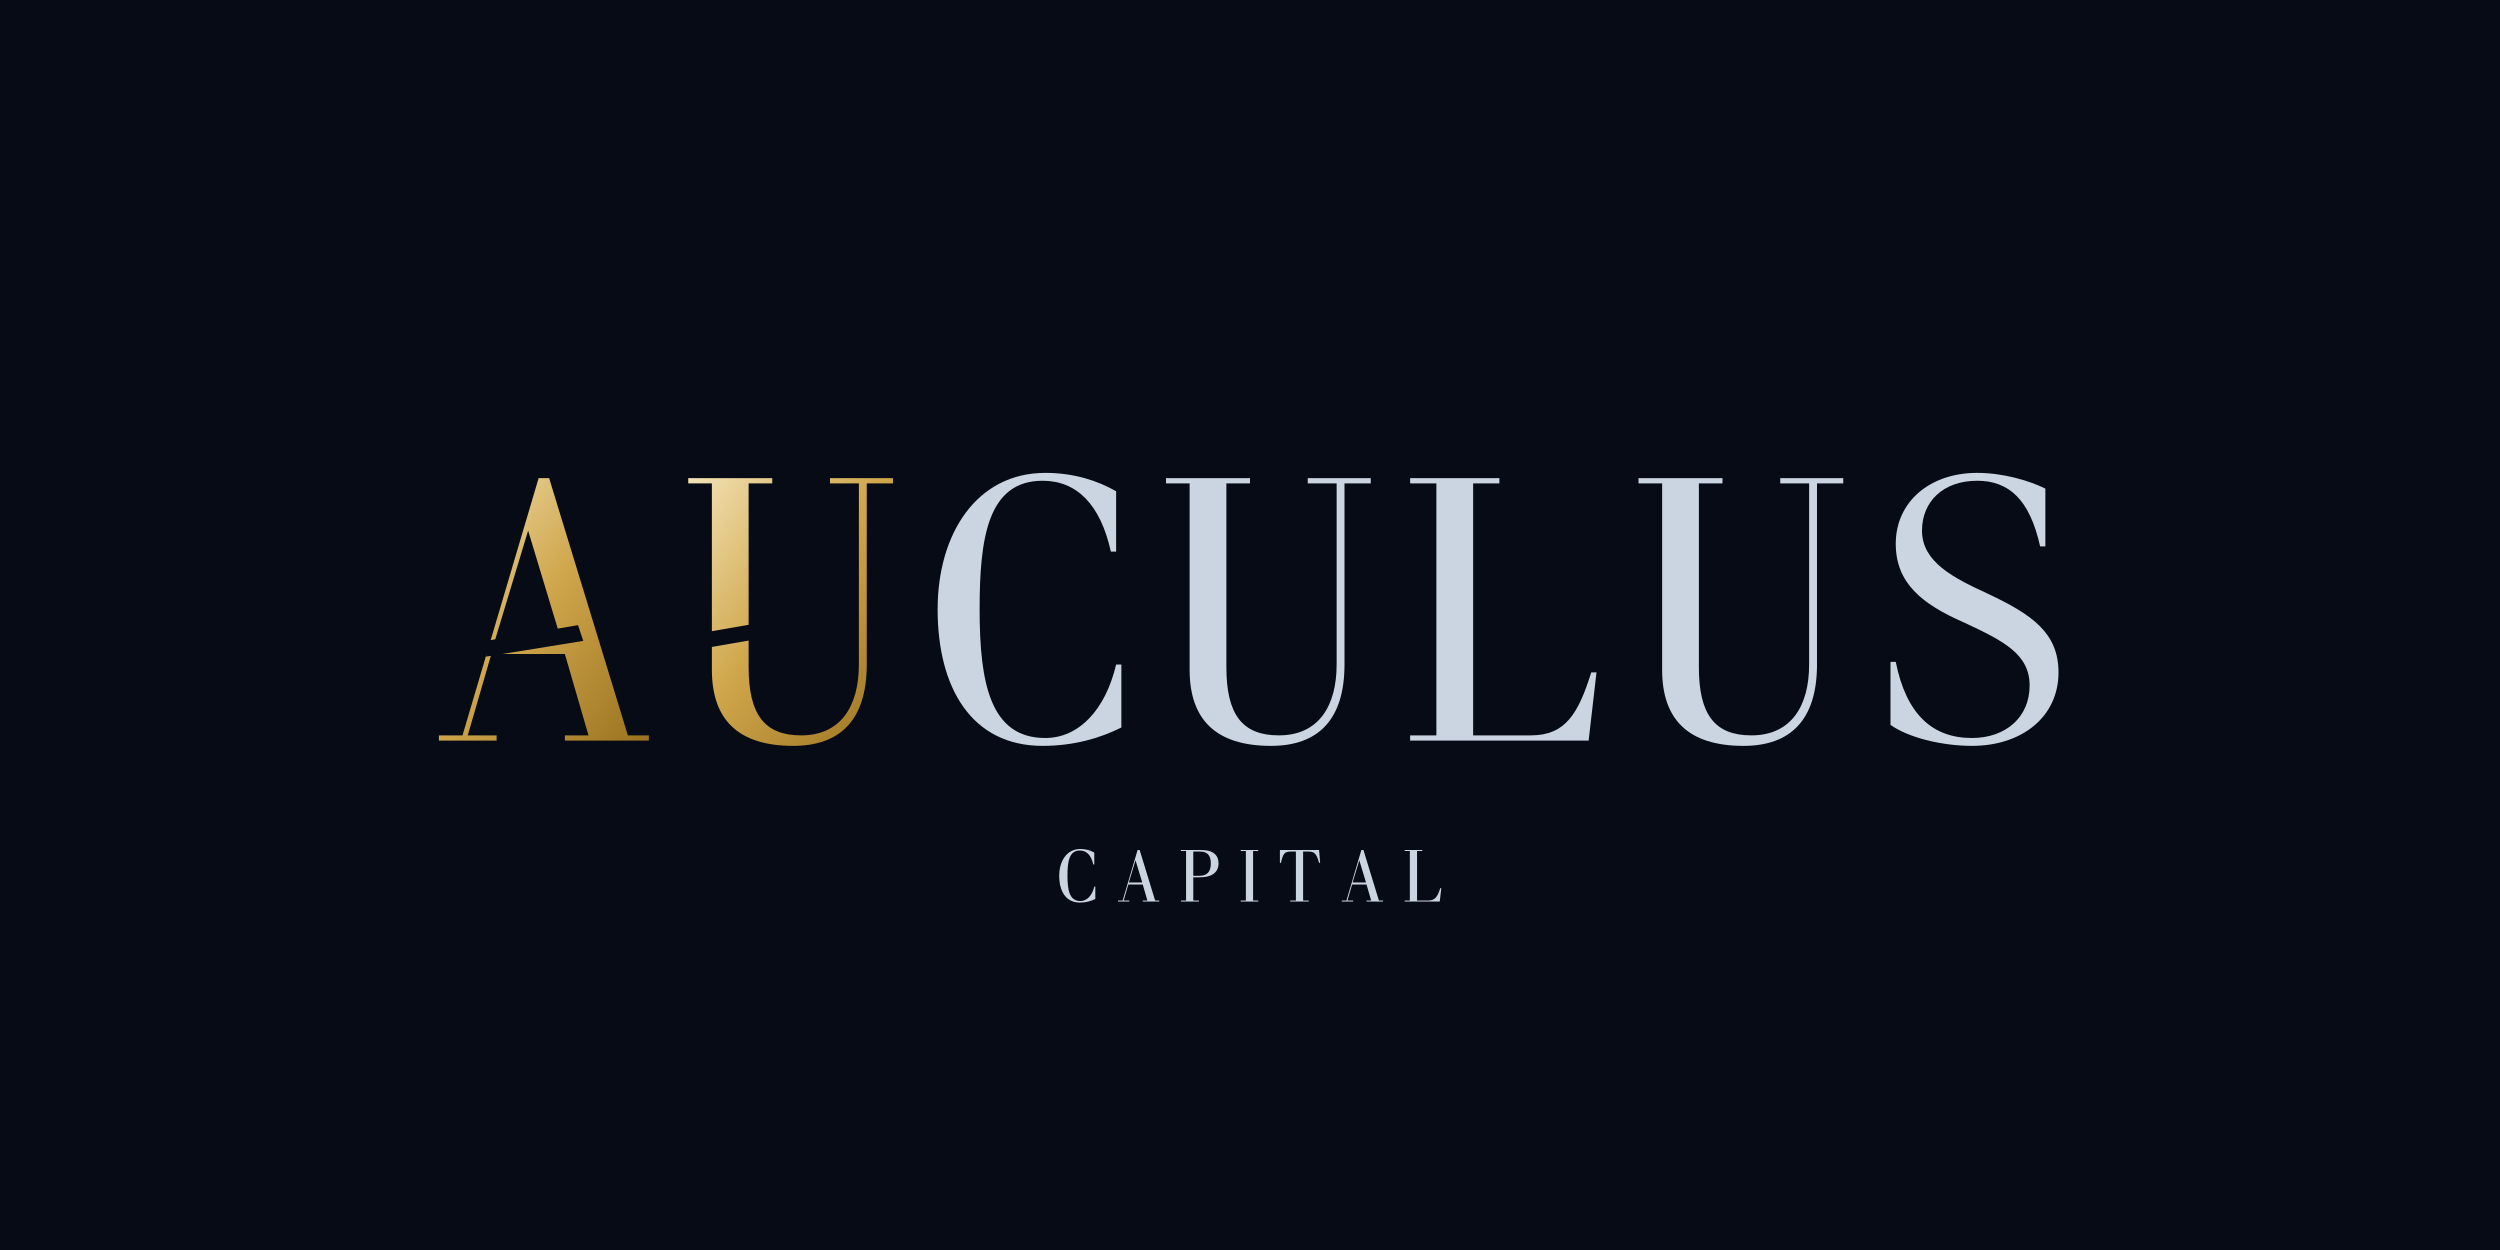
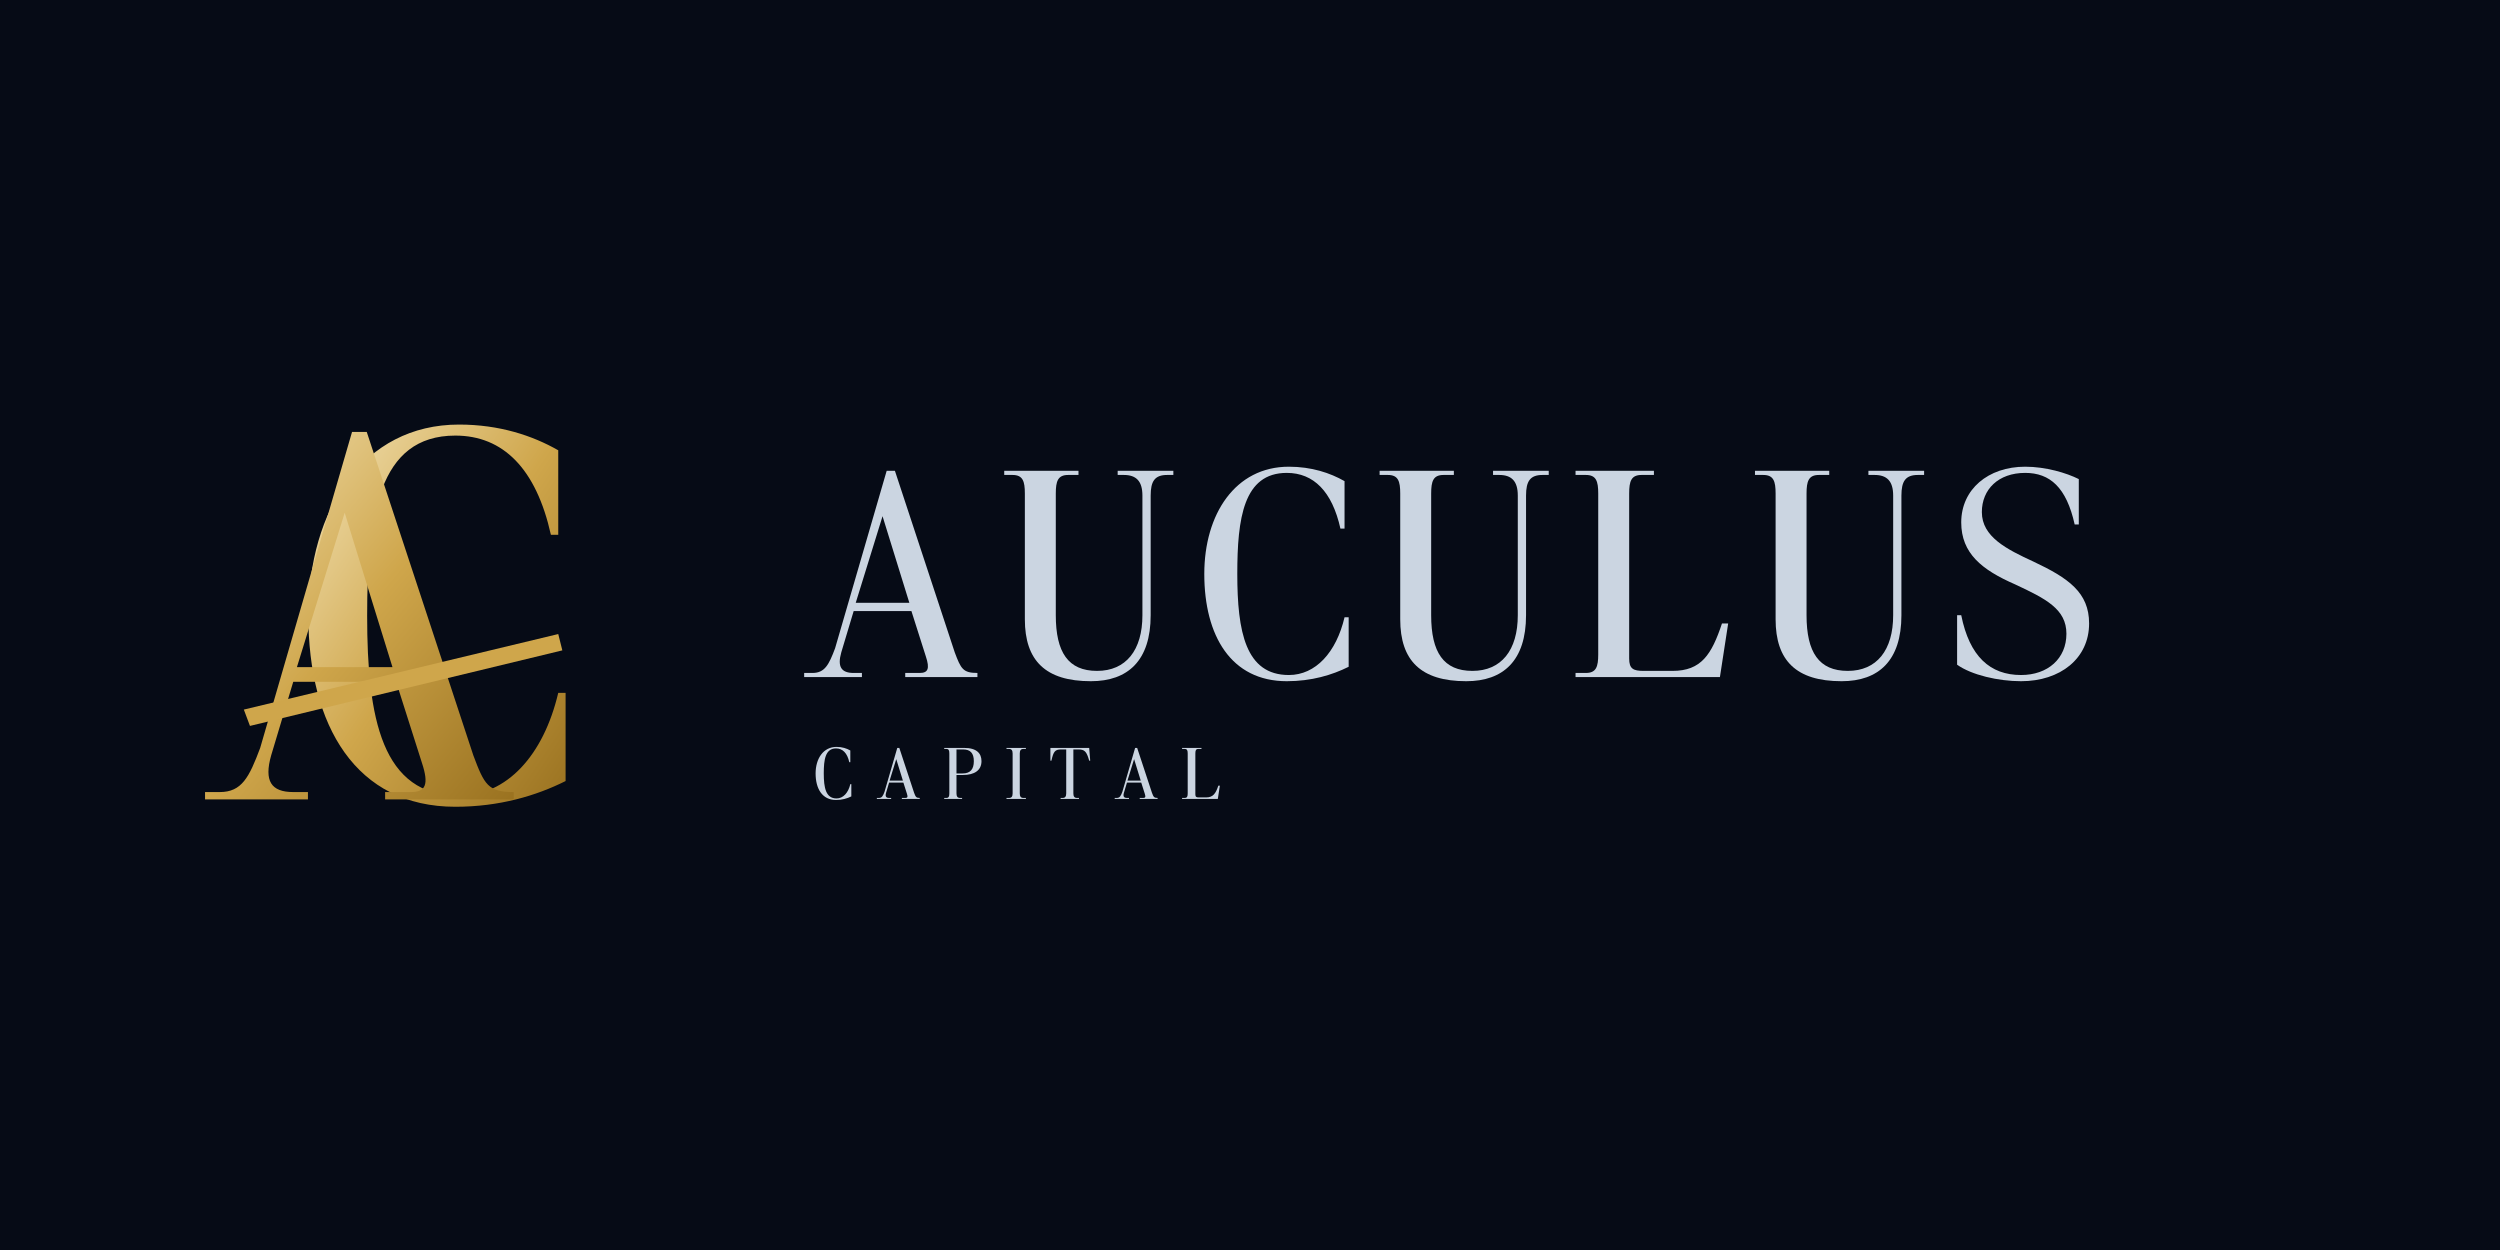
- <svg xmlns="http://www.w3.org/2000/svg" viewBox="0 0 800 400" role="img" aria-label="Auculus Capital, Marque 3">
+ <svg xmlns="http://www.w3.org/2000/svg" width="1200" height="600" viewBox="0 0 1200 600">
  <defs>
-     <linearGradient id="gold" x1="0" y1="0" x2="1" y2="1">
-       <stop stop-color="#F3E3B6" />
-       <stop offset=".48" stop-color="#CFA64B" />
+     <linearGradient id="gold" x1="0%" y1="0%" x2="100%" y2="100%">
+       <stop offset="0" stop-color="#F3E3B6" />
+       <stop offset=".5" stop-color="#CFA64B" />
      <stop offset="1" stop-color="#9A7220" />
    </linearGradient>
  </defs>
-   <rect width="800" height="400" fill="#060B16" />
-   <g transform="translate(140.44 153) scale(0.84)" fill="#CBD5E1" fill-rule="evenodd">
-     <path transform="translate(0 0)" fill="url(#gold)" d="M0 100V98H9L38 0H42L72 98H80V100H48V98H57L48 67H20L11 98H22V100ZM21 63H47L34 20Z" />
-     <path transform="translate(0 0)" d="M18 62L53 56L55 62L18 68Z" fill="#060B16" />
-     <path transform="translate(95 0)" fill="url(#gold)" d="M0 0H32V2H23V72C23 90 29 98 43 98C58 98 65 87 65 71V2H54V0H78V2H68V71C68 92 58 102 40 102C19 102 9 92 9 73V2H0Z" />
-     <path transform="translate(95 0)" d="M5 59L28 55V61L5 65Z" fill="#060B16" />
-     <path transform="translate(188 0)" fill="#CBD5E1" d="M70 5V28H68C64 10 55 1 42 1C21 1 18 23 18 50C18 78 22 99 43 99C56 99 66 88 70 71H72V95C64 99 54 102 42 102C15 102 2 80 2 50C2 21 17 -2 43 -2C54 -2 63 1 70 5Z" />
-     <path transform="translate(277 0)" fill="#CBD5E1" d="M0 0H32V2H23V72C23 90 29 98 43 98C58 98 65 87 65 71V2H54V0H78V2H68V71C68 92 58 102 40 102C19 102 9 92 9 73V2H0Z" />
-     <path transform="translate(370 0)" fill="#CBD5E1" d="M0 0H34V2H24V98H46C59 98 64 90 69 74H71L68 100H0V98H10V2H0Z" />
-     <path transform="translate(457 0)" fill="#CBD5E1" d="M0 0H32V2H23V72C23 90 29 98 43 98C58 98 65 87 65 71V2H54V0H78V2H68V71C68 92 58 102 40 102C19 102 9 92 9 73V2H0Z" />
-     <path transform="translate(550 0)" fill="#CBD5E1" d="M62 4V26H60C56 8 48 1 36 1C23 1 15 9 15 20C15 32 27 38 40 44C57 52 67 59 67 74C67 91 53 102 34 102C23 102 10 99 3 94V70H5C9 90 19 99 34 99C47 99 56 91 56 79C56 67 46 62 31 55C15 48 5 40 5 25C5 9 18 -2 36 -2C46 -2 56 1 62 4Z" />
-   </g>
-   <g transform="translate(338.62 272) scale(0.165)" fill="#CBD5E1" fill-rule="evenodd">
-     <path transform="translate(0 0)" fill="#CBD5E1" d="M70 5V28H68C64 10 55 1 42 1C21 1 18 23 18 50C18 78 22 99 43 99C56 99 66 88 70 71H72V95C64 99 54 102 42 102C15 102 2 80 2 50C2 21 17 -2 43 -2C54 -2 63 1 70 5Z" />
-     <path transform="translate(116 0)" fill="#CBD5E1" d="M0 100V98H9L38 0H42L72 98H80V100H48V98H57L48 67H20L11 98H22V100ZM21 63H47L34 20Z" />
-     <path transform="translate(238 0)" fill="#CBD5E1" d="M0 0H39C64 0 73 11 73 26C73 44 59 53 37 53H24V98H35V100H0V98H10V2H0ZM24 3V50H36C51 50 58 42 58 26C58 10 51 3 37 3Z" />
-     <path transform="translate(354 0)" fill="#CBD5E1" d="M0 0H34V2H24V98H34V100H0V98H10V2H0Z" />
-     <path transform="translate(430 0)" fill="#CBD5E1" d="M0 0H76L78 25H76C71 7 67 3 55 3H45V98H56V100H20V98H31V3H21C9 3 6 7 2 25H0Z" />
-     <path transform="translate(550 0)" fill="#CBD5E1" d="M0 100V98H9L38 0H42L72 98H80V100H48V98H57L48 67H20L11 98H22V100ZM21 63H47L34 20Z" />
-     <path transform="translate(672 0)" fill="#CBD5E1" d="M0 0H34V2H24V98H46C59 98 64 90 69 74H71L68 100H0V98H10V2H0Z" />
-   </g>
-   <path d="M365 320H435" stroke="url(#gold)" stroke-width="1" />
+   <path d="M0 0H1200V600H0Z" fill="#060B16" fill-rule="evenodd" />
+   <path d="M267.96 216.14V256.712H264.432C257.376 224.96 241.5 209.084 218.568 209.084C181.524 209.084 176.232 247.892 176.232 295.52C176.232 344.912 183.288 381.956 220.332 381.956C243.264 381.956 260.904 362.552 267.96 332.564H271.488V374.9C257.376 381.956 239.736 387.248 218.568 387.248C170.94 387.248 148.008 348.44 148.008 295.52C148.008 244.364 174.468 203.792 220.332 203.792C239.736 203.792 255.612 209.084 267.96 216.14Z" fill="url(#gold)" fill-rule="evenodd" />
+   <path d="M98.42 383.72V380.192H105.476C116.06 380.192 119.588 373.136 124.88 359.024L168.98 207.32H176.036L227.192 362.552C232.484 376.664 234.248 380.192 246.596 380.192V383.72H184.856V380.192H197.204C204.26 380.192 206.024 376.664 202.496 366.08L190.148 327.272H140.756L130.172 362.552C126.644 374.9 130.172 380.192 140.756 380.192H147.812V383.72H98.42ZM142.52 320.216H188.384L165.452 246.128L142.52 320.216Z" fill="url(#gold)" fill-rule="evenodd" />
+   <path d="M117.04 340.6 267.96 304.34 269.92 312.18 119.98 348.44 117.04 340.6Z" fill="#CFA64B" fill-rule="evenodd" />
+   <path d="M386.0 325.0V323.02H389.96C395.9 323.02 397.88 319.06 400.85 311.14L425.6 226.0H429.56L458.27 313.12C461.24 321.04 462.23 323.02 469.16 323.02V325.0H434.51V323.02H441.44C445.4 323.02 446.39 321.04 444.41 315.1L437.48 293.32H409.76L403.82 313.12C401.84 320.05 403.82 323.02 409.76 323.02H413.72V325.0H386.0ZM410.75 289.36H436.49L423.62 247.78L410.75 289.36Z" fill="#CBD5E1" fill-rule="evenodd" />
+   <path d="M482.03 226.0H517.67V227.98H512.72C507.77 227.98 506.78 230.95 506.78 236.89V295.3C506.78 313.12 512.72 322.03 526.58 322.03C540.44 322.03 548.36 312.13 548.36 295.3V237.88C548.36 230.95 545.39 227.98 539.45 227.98H536.48V226.0H563.21V227.98H560.24C554.3 227.98 552.32 230.95 552.32 237.88V295.3C552.32 317.08 541.43 326.98 523.61 326.98C501.83 326.98 491.93 317.08 491.93 297.28V236.89C491.93 230.95 490.94 227.98 485.99 227.98H482.03V226.0Z" fill="#CBD5E1" fill-rule="evenodd" />
+   <path d="M645.38 230.95V253.72H643.4C639.44 235.9 630.53 226.99 617.66 226.99C596.87 226.99 593.9 248.77 593.9 275.5C593.9 303.22 597.86 324.01 618.65 324.01C631.52 324.01 641.42 313.12 645.38 296.29H647.36V320.05C639.44 324.01 629.54 326.98 617.66 326.98C590.93 326.98 578.06 305.2 578.06 275.5C578.06 246.79 592.91 224.02 618.65 224.02C629.54 224.02 638.45 226.99 645.38 230.95Z" fill="#CBD5E1" fill-rule="evenodd" />
+   <path d="M662.21 226.0H697.85V227.98H692.9C687.95 227.98 686.96 230.95 686.96 236.89V295.3C686.96 313.12 692.9 322.03 706.76 322.03C720.62 322.03 728.54 312.13 728.54 295.3V237.88C728.54 230.95 725.57 227.98 719.63 227.98H716.66V226.0H743.39V227.98H740.42C734.48 227.98 732.5 230.95 732.5 237.88V295.3C732.5 317.08 721.61 326.98 703.79 326.98C682.01 326.98 672.11 317.08 672.11 297.28V236.89C672.11 230.95 671.12 227.98 666.17 227.98H662.21V226.0Z" fill="#CBD5E1" fill-rule="evenodd" />
+   <path d="M756.26 226.0H793.88V227.98H787.94C782.99 227.98 782 230.95 782 236.89V316.09C782 321.04 783.98 322.03 788.93 322.03H802.79C816.65 322.03 821.6 314.11 826.55 299.26H829.52L825.56 325.0H756.26V323.02H761.21C766.16 323.02 767.15 320.05 767.15 314.11V236.89C767.15 230.95 766.16 227.98 761.21 227.98H756.26V226.0Z" fill="#CBD5E1" fill-rule="evenodd" />
+   <path d="M842.39 226.0H878.03V227.98H873.08C868.13 227.98 867.14 230.95 867.14 236.89V295.3C867.14 313.12 873.08 322.03 886.94 322.03C900.8 322.03 908.72 312.13 908.72 295.3V237.88C908.72 230.95 905.75 227.98 899.81 227.98H896.84V226.0H923.57V227.98H920.6C914.66 227.98 912.68 230.95 912.68 237.88V295.3C912.68 317.08 901.79 326.98 883.97 326.98C862.19 326.98 852.29 317.08 852.29 297.28V236.89C852.29 230.95 851.3 227.98 846.35 227.98H842.39V226.0Z" fill="#CBD5E1" fill-rule="evenodd" />
+   <path d="M997.82 229.96V251.74H995.84C991.88 233.92 983.96 226.99 972.08 226.99C959.21 226.99 951.29 234.91 951.29 245.8C951.29 257.68 963.17 263.62 976.04 269.56C992.87 277.48 1002.77 284.41 1002.77 299.26C1002.77 316.09 988.91 326.98 970.1 326.98C959.21 326.98 946.34 324.01 939.41 319.06V295.3H941.39C945.35 315.1 955.25 324.01 970.1 324.01C982.97 324.01 991.88 316.09 991.88 304.21C991.88 292.33 981.98 287.38 967.13 280.45C951.29 273.52 941.39 265.6 941.39 250.75C941.39 234.91 954.26 224.02 972.08 224.02C981.98 224.02 991.88 226.99 997.82 229.96Z" fill="#CBD5E1" fill-rule="evenodd" />
+   <path d="M408.15 360.225V365.86H407.66C406.68 361.45 404.475 359.245 401.29 359.245C396.145 359.245 395.41 364.635 395.41 371.25C395.41 378.11 396.39 383.255 401.535 383.255C404.72 383.255 407.17 380.56 408.15 376.395H408.64V382.275C406.68 383.255 404.23 383.99 401.29 383.99C394.675 383.99 391.49 378.6 391.49 371.25C391.49 364.145 395.165 358.51 401.535 358.51C404.23 358.51 406.435 359.245 408.15 360.225Z" fill="#CBD5E1" fill-rule="evenodd" />
+   <path d="M420.89 383.5V383.01H421.87C423.34 383.01 423.83 382.03 424.565 380.07L430.69 359.0H431.67L438.775 380.56C439.51 382.52 439.755 383.01 441.47 383.01V383.5H432.895V383.01H434.61C435.59 383.01 435.835 382.52 435.345 381.05L433.63 375.66H426.77L425.3 380.56C424.81 382.275 425.3 383.01 426.77 383.01H427.75V383.5H420.89ZM427.015 374.68H433.385L430.2 364.39L427.015 374.68Z" fill="#CBD5E1" fill-rule="evenodd" />
+   <path d="M453.23 359.0H462.785C468.91 359.0 471.115 361.695 471.115 365.37C471.115 369.78 467.685 371.985 462.295 371.985H459.11V380.805C459.11 382.275 459.6 383.01 460.825 383.01H461.805V383.5H453.23V383.01H454.21C455.435 383.01 455.68 382.275 455.68 380.805V361.695C455.68 360.225 455.435 359.49 454.21 359.49H453.23V359.0ZM459.11 359.735V371.25H462.05C465.725 371.25 467.44 369.29 467.44 365.37C467.44 361.45 465.725 359.735 462.295 359.735H459.11Z" fill="#CBD5E1" fill-rule="evenodd" />
+   <path d="M483.12 359.0H492.43V359.49H491.205C489.98 359.49 489.49 360.225 489.49 361.695V380.805C489.49 382.275 489.98 383.01 491.205 383.01H492.43V383.5H483.12V383.01H484.345C485.57 383.01 486.06 382.275 486.06 380.805V361.695C486.06 360.225 485.57 359.49 484.345 359.49H483.12V359.0Z" fill="#CBD5E1" fill-rule="evenodd" />
+   <path d="M504.19 359.0H522.81L523.3 365.125H522.81C521.585 360.715 520.605 359.735 517.665 359.735H515.215V380.805C515.215 382.275 515.705 383.01 516.93 383.01H517.91V383.5H509.09V383.01H510.07C511.295 383.01 511.785 382.275 511.785 380.805V359.735H509.335C506.395 359.735 505.66 360.715 504.68 365.125H504.19V359.0Z" fill="#CBD5E1" fill-rule="evenodd" />
+   <path d="M535.06 383.5V383.01H536.04C537.51 383.01 538.0 382.03 538.735 380.07L544.86 359.0H545.84L552.945 380.56C553.68 382.52 553.925 383.01 555.64 383.01V383.5H547.065V383.01H548.78C549.76 383.01 550.005 382.52 549.515 381.05L547.8 375.66H540.94L539.47 380.56C538.98 382.275 539.47 383.01 540.94 383.01H541.92V383.5H535.06ZM541.185 374.68H547.555L544.37 364.39L541.185 374.68Z" fill="#CBD5E1" fill-rule="evenodd" />
+   <path d="M567.4 359.0H576.71V359.49H575.24C574.015 359.49 573.77 360.225 573.77 361.695V381.295C573.77 382.52 574.26 382.765 575.485 382.765H578.915C582.345 382.765 583.57 380.805 584.795 377.13H585.53L584.55 383.5H567.4V383.01H568.625C569.85 383.01 570.095 382.275 570.095 380.805V361.695C570.095 360.225 569.85 359.49 568.625 359.49H567.4V359.0Z" fill="#CBD5E1" fill-rule="evenodd" />
</svg>
